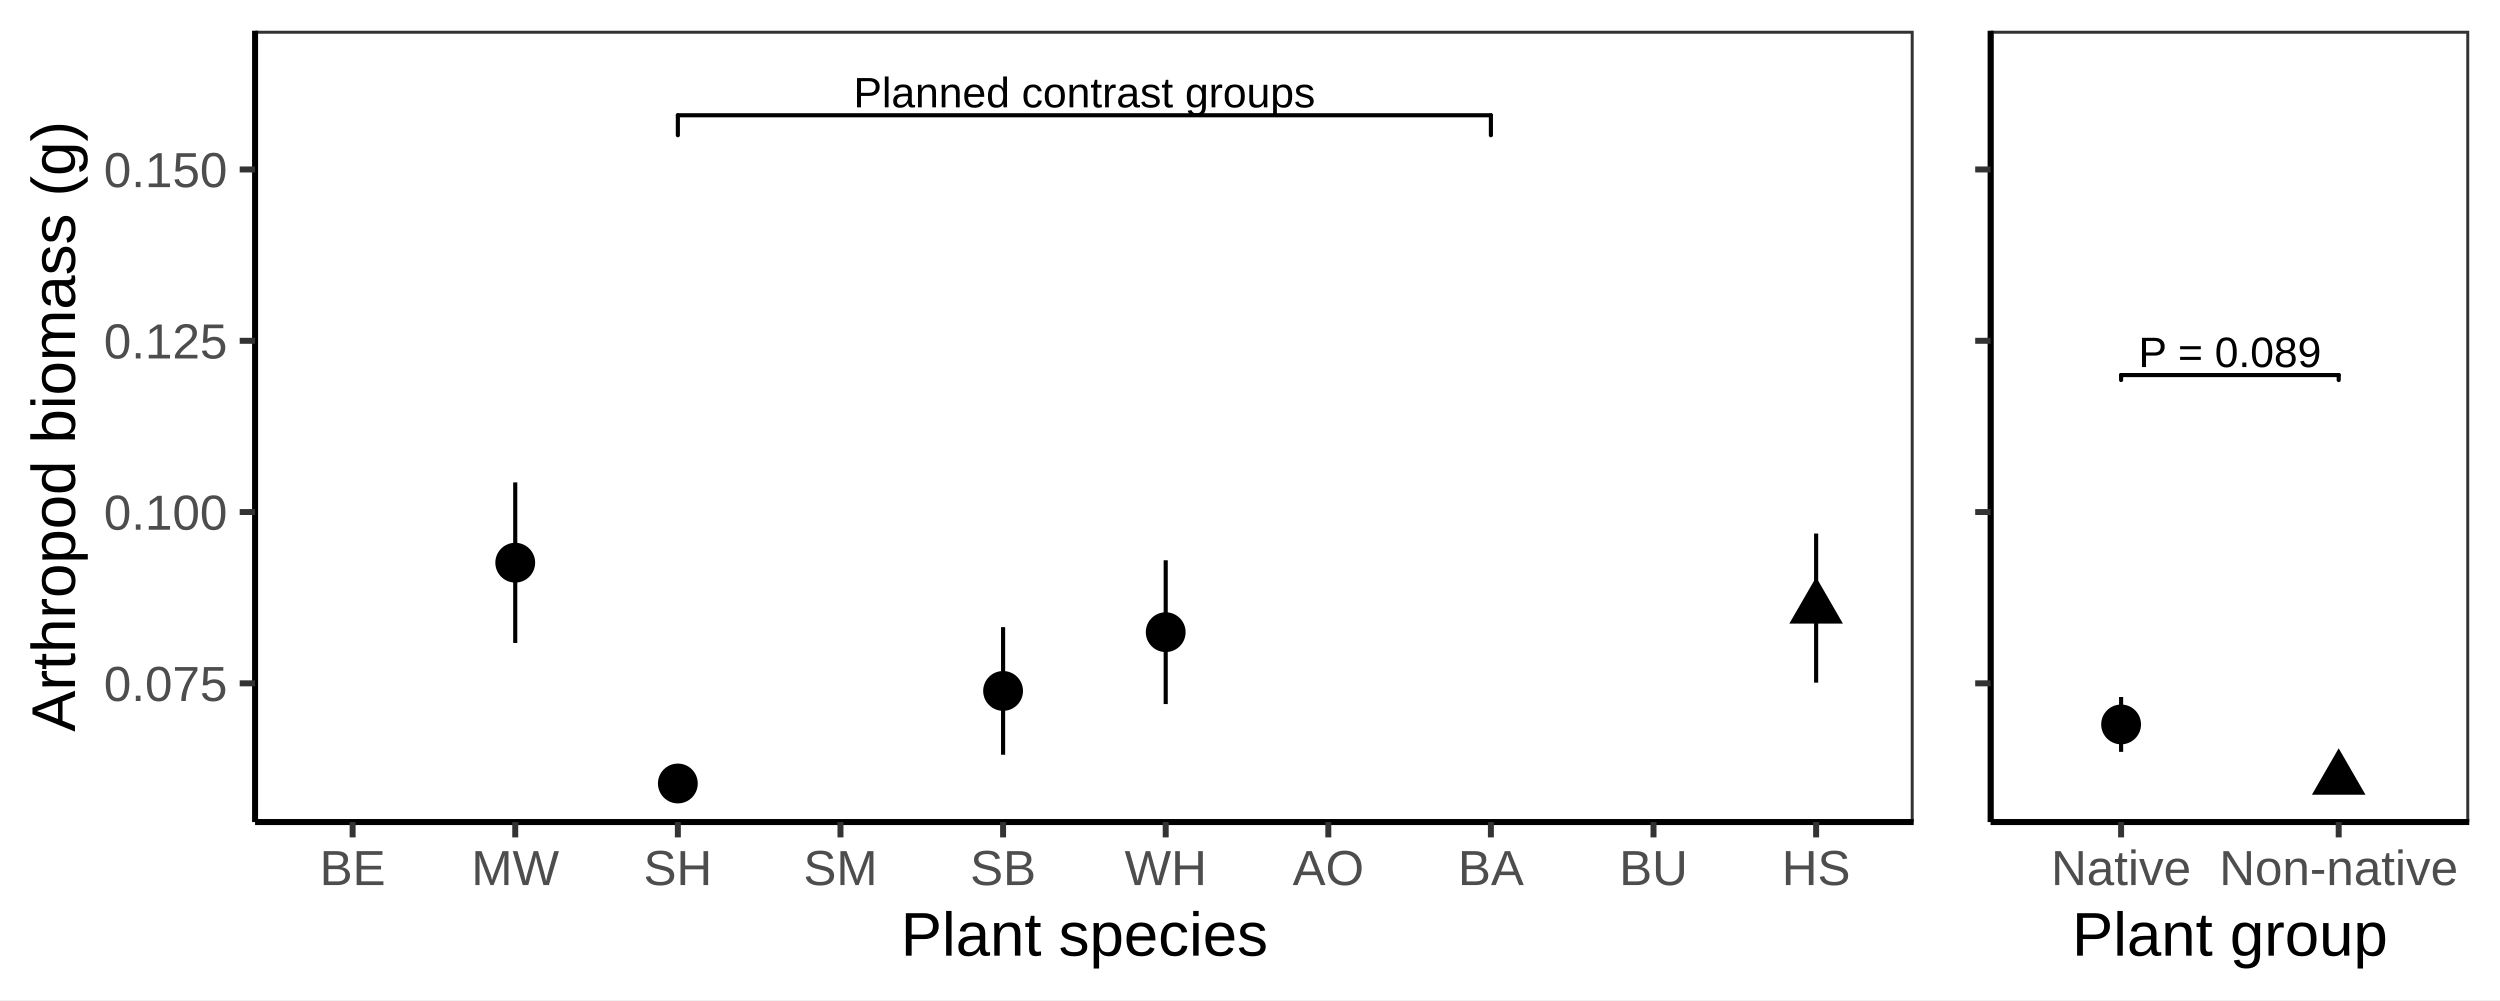
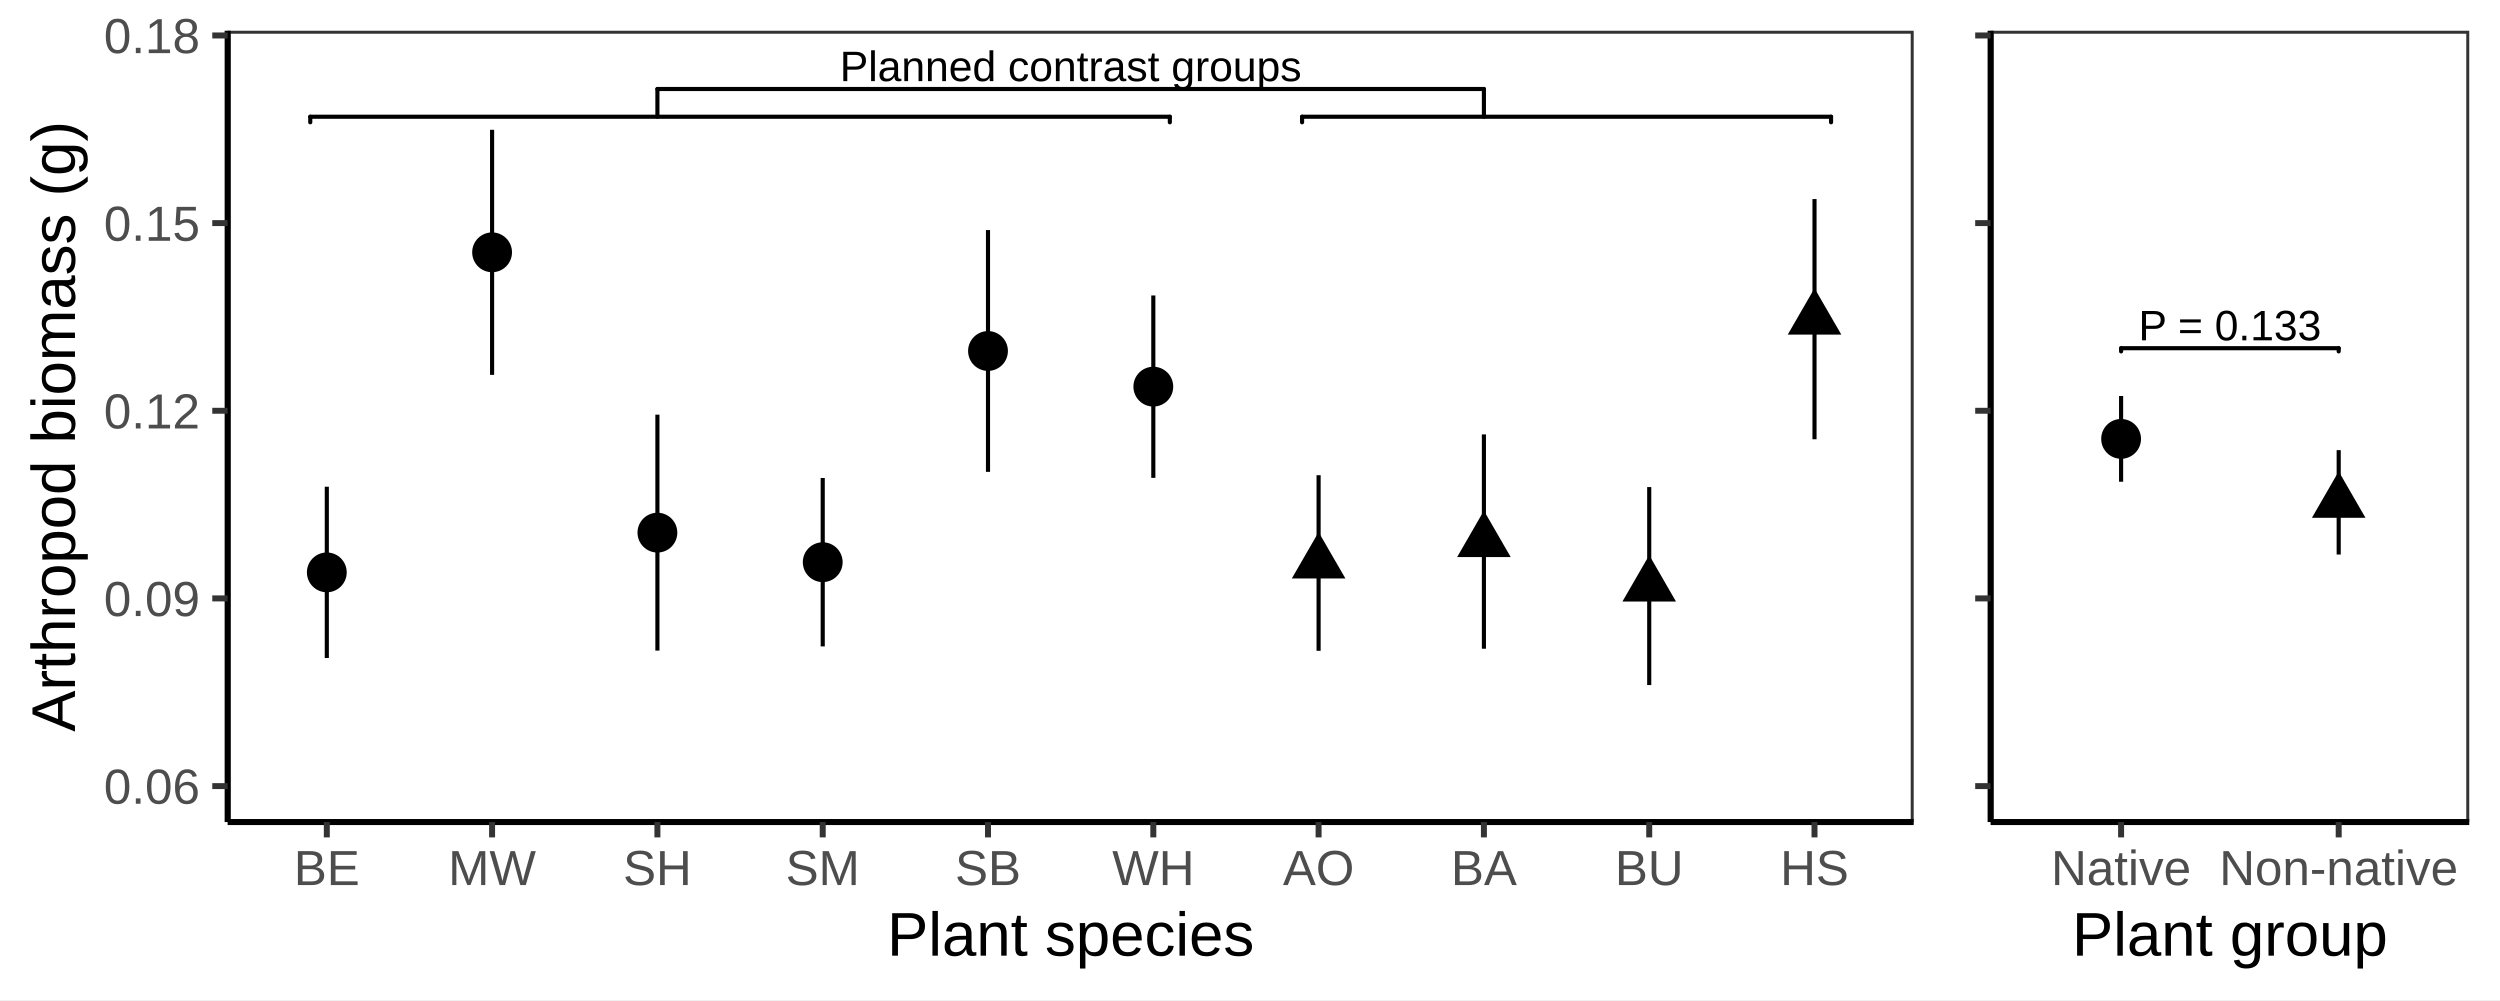
<svg xmlns="http://www.w3.org/2000/svg" class="svglite" width="648.00pt" height="259.20pt" viewBox="0 0 648.00 259.20">
  <defs>
    <style type="text/css">
    .svglite line, .svglite polyline, .svglite polygon, .svglite path, .svglite rect, .svglite circle {
      fill: none;
      stroke: #000000;
      stroke-linecap: round;
      stroke-linejoin: round;
      stroke-miterlimit: 10.00;
    }
    .svglite text {
      white-space: pre;
    }
  </style>
  </defs>
  <rect width="100%" height="100%" style="stroke: none; fill: none;" />
  <defs>
    <clipPath id="cpMC4wMHw2NDguMDB8MC4wMHwyNTkuMjA=">
      <rect x="0.00" y="0.00" width="648.00" height="259.20" />
    </clipPath>
  </defs>
  <g clip-path="url(#cpMC4wMHw2NDguMDB8MC4wMHwyNTkuMjA=)">
</g>
  <defs>
    <clipPath id="cpMC4wMHw1MDQuMDB8MC4wMHwyNTkuMjA=">
      <rect x="0.00" y="0" width="504.00" height="259.20" />
    </clipPath>
  </defs>
  <g clip-path="url(#cpMC4wMHw1MDQuMDB8MC4wMHwyNTkuMjA=)">
-     <rect x="0.00" y="0" width="504.00" height="259.20" style="stroke-width: 1.55; stroke: #FFFFFF; fill: #FFFFFF;" />
+     <rect x="-0" y="0" width="504.00" height="259.20" style="stroke-width: 1.55; stroke: #FFFFFF; fill: #FFFFFF;" />
  </g>
  <g clip-path="url(#cpMC4wMHw2NDguMDB8MC4wMHwyNTkuMjA=)">
</g>
  <defs>
-     <clipPath id="cpNjYuMTF8NDk2LjAzfDcuOTd8MjEzLjA4">
-       <rect x="66.11" y="7.97" width="429.92" height="205.11" />
+     <clipPath id="cpNTkuMDB8NDk2LjAzfDcuOTd8MjEzLjA4">
+       <rect x="59.00" y="7.97" width="437.03" height="205.11" />
    </clipPath>
  </defs>
-   <g clip-path="url(#cpNjYuMTF8NDk2LjAzfDcuOTd8MjEzLjA4)">
-     <circle cx="133.55" cy="145.85" r="5.16" style="stroke-width: 0.71; stroke: none; fill: #000000;" />
-     <circle cx="175.70" cy="203.08" r="5.16" style="stroke-width: 0.71; stroke: none; fill: #000000;" />
-     <circle cx="260.00" cy="179.09" r="5.16" style="stroke-width: 0.71; stroke: none; fill: #000000;" />
-     <circle cx="302.15" cy="163.86" r="5.16" style="stroke-width: 0.71; stroke: none; fill: #000000;" />
-     <polygon points="470.74,149.60 477.68,161.63 463.80,161.63 " style="stroke-width: 0.71; stroke: none; fill: #000000;" />
-     <polyline points="91.40,199.51 91.40,199.51 " style="stroke-width: 1.07; stroke-linecap: butt;" />
-     <polyline points="133.55,125.03 133.55,125.03 " style="stroke-width: 1.07; stroke-linecap: butt;" />
-     <polyline points="133.55,125.03 133.55,166.67 " style="stroke-width: 1.07; stroke-linecap: butt;" />
-     <polyline points="133.55,166.67 133.55,166.67 " style="stroke-width: 1.07; stroke-linecap: butt;" />
-     <polyline points="175.70,187.41 175.70,187.41 " style="stroke-width: 1.07; stroke-linecap: butt;" />
-     <polyline points="217.85,197.84 217.85,197.84 " style="stroke-width: 1.07; stroke-linecap: butt;" />
-     <polyline points="260.00,162.55 260.00,162.55 " style="stroke-width: 1.07; stroke-linecap: butt;" />
-     <polyline points="260.00,162.55 260.00,195.62 " style="stroke-width: 1.07; stroke-linecap: butt;" />
-     <polyline points="260.00,195.62 260.00,195.62 " style="stroke-width: 1.07; stroke-linecap: butt;" />
-     <polyline points="302.15,145.22 302.15,145.22 " style="stroke-width: 1.07; stroke-linecap: butt;" />
-     <polyline points="302.15,145.22 302.15,182.50 " style="stroke-width: 1.07; stroke-linecap: butt;" />
-     <polyline points="302.15,182.50 302.15,182.50 " style="stroke-width: 1.07; stroke-linecap: butt;" />
-     <polyline points="386.44,200.92 386.44,200.92 " style="stroke-width: 1.07; stroke-linecap: butt;" />
-     <polyline points="428.59,200.40 428.59,200.40 " style="stroke-width: 1.07; stroke-linecap: butt;" />
-     <polyline points="470.74,138.29 470.74,138.29 " style="stroke-width: 1.07; stroke-linecap: butt;" />
-     <polyline points="470.74,138.29 470.74,176.95 " style="stroke-width: 1.07; stroke-linecap: butt;" />
-     <polyline points="470.74,176.95 470.74,176.95 " style="stroke-width: 1.07; stroke-linecap: butt;" />
-     <text x="281.07" y="27.83" text-anchor="middle" style="font-size: 11.04px; font-family: &quot;Arial&quot;;" textLength="119.58px" lengthAdjust="spacingAndGlyphs">Planned contrast groups</text>
-     <line x1="386.44" y1="35.05" x2="386.44" y2="29.88" style="stroke-width: 1.07;" />
-     <line x1="386.44" y1="29.88" x2="175.70" y2="29.88" style="stroke-width: 1.07;" />
-     <line x1="175.70" y1="29.88" x2="175.70" y2="35.05" style="stroke-width: 1.07;" />
-     <rect x="66.11" y="7.97" width="429.92" height="205.11" style="stroke-width: 1.55; stroke: #333333;" />
+   <g clip-path="url(#cpNTkuMDB8NDk2LjAzfDcuOTd8MjEzLjA4)">
+     <circle cx="84.71" cy="148.36" r="5.16" style="stroke-width: 0.71; stroke: none; fill: #000000;" />
+     <circle cx="127.55" cy="65.40" r="5.16" style="stroke-width: 0.71; stroke: none; fill: #000000;" />
+     <circle cx="170.40" cy="138.06" r="5.16" style="stroke-width: 0.71; stroke: none; fill: #000000;" />
+     <circle cx="213.25" cy="145.72" r="5.16" style="stroke-width: 0.71; stroke: none; fill: #000000;" />
+     <circle cx="256.09" cy="90.98" r="5.16" style="stroke-width: 0.71; stroke: none; fill: #000000;" />
+     <circle cx="298.94" cy="100.22" r="5.16" style="stroke-width: 0.71; stroke: none; fill: #000000;" />
+     <polygon points="341.78,137.92 348.73,149.94 334.84,149.94 " style="stroke-width: 0.71; stroke: none; fill: #000000;" />
+     <polygon points="384.63,132.36 391.57,144.39 377.69,144.39 " style="stroke-width: 0.71; stroke: none; fill: #000000;" />
+     <polygon points="427.48,143.89 434.42,155.92 420.53,155.92 " style="stroke-width: 0.71; stroke: none; fill: #000000;" />
+     <polygon points="470.32,74.71 477.27,86.73 463.38,86.73 " style="stroke-width: 0.71; stroke: none; fill: #000000;" />
+     <polyline points="84.71,126.17 84.71,126.17 " style="stroke-width: 1.07; stroke-linecap: butt;" />
+     <polyline points="84.71,126.17 84.71,170.55 " style="stroke-width: 1.07; stroke-linecap: butt;" />
+     <polyline points="84.71,170.55 84.71,170.55 " style="stroke-width: 1.07; stroke-linecap: butt;" />
+     <polyline points="127.55,33.64 127.55,33.64 " style="stroke-width: 1.07; stroke-linecap: butt;" />
+     <polyline points="127.55,33.64 127.55,97.17 " style="stroke-width: 1.07; stroke-linecap: butt;" />
+     <polyline points="127.55,97.17 127.55,97.17 " style="stroke-width: 1.07; stroke-linecap: butt;" />
+     <polyline points="170.40,107.49 170.40,107.49 " style="stroke-width: 1.07; stroke-linecap: butt;" />
+     <polyline points="170.40,107.49 170.40,168.63 " style="stroke-width: 1.07; stroke-linecap: butt;" />
+     <polyline points="170.40,168.63 170.40,168.63 " style="stroke-width: 1.07; stroke-linecap: butt;" />
+     <polyline points="213.25,123.89 213.25,123.89 " style="stroke-width: 1.07; stroke-linecap: butt;" />
+     <polyline points="213.25,123.89 213.25,167.54 " style="stroke-width: 1.07; stroke-linecap: butt;" />
+     <polyline points="213.25,167.54 213.25,167.54 " style="stroke-width: 1.07; stroke-linecap: butt;" />
+     <polyline points="256.09,59.64 256.09,59.64 " style="stroke-width: 1.07; stroke-linecap: butt;" />
+     <polyline points="256.09,59.64 256.09,122.31 " style="stroke-width: 1.07; stroke-linecap: butt;" />
+     <polyline points="256.09,122.31 256.09,122.31 " style="stroke-width: 1.07; stroke-linecap: butt;" />
+     <polyline points="298.94,76.58 298.94,76.58 " style="stroke-width: 1.07; stroke-linecap: butt;" />
+     <polyline points="298.94,76.58 298.94,123.86 " style="stroke-width: 1.07; stroke-linecap: butt;" />
+     <polyline points="298.94,123.86 298.94,123.86 " style="stroke-width: 1.07; stroke-linecap: butt;" />
+     <polyline points="341.78,123.18 341.78,123.18 " style="stroke-width: 1.07; stroke-linecap: butt;" />
+     <polyline points="341.78,123.18 341.78,168.69 " style="stroke-width: 1.07; stroke-linecap: butt;" />
+     <polyline points="341.78,168.69 341.78,168.69 " style="stroke-width: 1.07; stroke-linecap: butt;" />
+     <polyline points="384.63,112.60 384.63,112.60 " style="stroke-width: 1.07; stroke-linecap: butt;" />
+     <polyline points="384.63,112.60 384.63,168.16 " style="stroke-width: 1.07; stroke-linecap: butt;" />
+     <polyline points="384.63,168.16 384.63,168.16 " style="stroke-width: 1.07; stroke-linecap: butt;" />
+     <polyline points="427.48,126.25 427.48,126.25 " style="stroke-width: 1.07; stroke-linecap: butt;" />
+     <polyline points="427.48,126.25 427.48,177.57 " style="stroke-width: 1.07; stroke-linecap: butt;" />
+     <polyline points="427.48,177.57 427.48,177.57 " style="stroke-width: 1.07; stroke-linecap: butt;" />
+     <polyline points="470.32,51.59 470.32,51.59 " style="stroke-width: 1.07; stroke-linecap: butt;" />
+     <polyline points="470.32,51.59 470.32,113.86 " style="stroke-width: 1.07; stroke-linecap: butt;" />
+     <polyline points="470.32,113.86 470.32,113.86 " style="stroke-width: 1.07; stroke-linecap: butt;" />
+     <text x="277.52" y="21.02" text-anchor="middle" style="font-size: 11.04px; font-family: &quot;Arial&quot;;" textLength="119.58px" lengthAdjust="spacingAndGlyphs">Planned contrast groups</text>
+     <line x1="384.63" y1="30.26" x2="384.63" y2="23.07" style="stroke-width: 1.07;" />
+     <line x1="384.63" y1="23.07" x2="170.40" y2="23.07" style="stroke-width: 1.07;" />
+     <line x1="170.40" y1="23.07" x2="170.40" y2="30.26" style="stroke-width: 1.07;" />
+     <text x="191.82" y="28.21" text-anchor="middle" style="font-size: 11.04px; font-family: &quot;Arial&quot;;" textLength="3.07px" lengthAdjust="spacingAndGlyphs"> </text>
+     <line x1="80.42" y1="31.70" x2="80.42" y2="30.26" style="stroke-width: 1.07;" />
+     <line x1="80.42" y1="30.26" x2="303.22" y2="30.26" style="stroke-width: 1.07;" />
+     <line x1="303.22" y1="30.26" x2="303.22" y2="31.70" style="stroke-width: 1.07;" />
+     <text x="406.05" y="28.21" text-anchor="middle" style="font-size: 11.04px; font-family: &quot;Arial&quot;;" textLength="3.07px" lengthAdjust="spacingAndGlyphs"> </text>
+     <line x1="337.50" y1="31.70" x2="337.50" y2="30.26" style="stroke-width: 1.07;" />
+     <line x1="337.50" y1="30.26" x2="474.61" y2="30.26" style="stroke-width: 1.07;" />
+     <line x1="474.61" y1="30.26" x2="474.61" y2="31.70" style="stroke-width: 1.07;" />
+     <rect x="59.00" y="7.97" width="437.03" height="205.11" style="stroke-width: 1.55; stroke: #333333;" />
  </g>
  <g clip-path="url(#cpMC4wMHw2NDguMDB8MC4wMHwyNTkuMjA=)">
-     <polyline points="66.11,213.08 66.11,7.97 " style="stroke-width: 1.55; stroke-linecap: butt;" />
-     <text x="58.94" y="181.70" text-anchor="end" style="font-size: 12.80px;fill: #4D4D4D; font-family: &quot;Arial&quot;;" textLength="32.01px" lengthAdjust="spacingAndGlyphs">0.075</text>
-     <text x="58.94" y="137.30" text-anchor="end" style="font-size: 12.80px;fill: #4D4D4D; font-family: &quot;Arial&quot;;" textLength="32.01px" lengthAdjust="spacingAndGlyphs">0.100</text>
-     <text x="58.94" y="92.91" text-anchor="end" style="font-size: 12.80px;fill: #4D4D4D; font-family: &quot;Arial&quot;;" textLength="32.01px" lengthAdjust="spacingAndGlyphs">0.125</text>
-     <text x="58.94" y="48.51" text-anchor="end" style="font-size: 12.80px;fill: #4D4D4D; font-family: &quot;Arial&quot;;" textLength="32.01px" lengthAdjust="spacingAndGlyphs">0.150</text>
-     <polyline points="62.13,177.12 66.11,177.12 " style="stroke-width: 1.55; stroke: #333333; stroke-linecap: butt;" />
-     <polyline points="62.13,132.72 66.11,132.72 " style="stroke-width: 1.55; stroke: #333333; stroke-linecap: butt;" />
-     <polyline points="62.13,88.33 66.11,88.33 " style="stroke-width: 1.55; stroke: #333333; stroke-linecap: butt;" />
-     <polyline points="62.13,43.93 66.11,43.93 " style="stroke-width: 1.55; stroke: #333333; stroke-linecap: butt;" />
-     <polyline points="66.11,213.08 496.03,213.08 " style="stroke-width: 1.55; stroke-linecap: butt;" />
-     <polyline points="91.40,217.06 91.40,213.08 " style="stroke-width: 1.55; stroke: #333333; stroke-linecap: butt;" />
-     <polyline points="133.55,217.06 133.55,213.08 " style="stroke-width: 1.55; stroke: #333333; stroke-linecap: butt;" />
-     <polyline points="175.70,217.06 175.70,213.08 " style="stroke-width: 1.55; stroke: #333333; stroke-linecap: butt;" />
-     <polyline points="217.85,217.06 217.85,213.08 " style="stroke-width: 1.55; stroke: #333333; stroke-linecap: butt;" />
-     <polyline points="260.00,217.06 260.00,213.08 " style="stroke-width: 1.55; stroke: #333333; stroke-linecap: butt;" />
-     <polyline points="302.15,217.06 302.15,213.08 " style="stroke-width: 1.55; stroke: #333333; stroke-linecap: butt;" />
-     <polyline points="344.30,217.06 344.30,213.08 " style="stroke-width: 1.55; stroke: #333333; stroke-linecap: butt;" />
-     <polyline points="386.44,217.06 386.44,213.08 " style="stroke-width: 1.55; stroke: #333333; stroke-linecap: butt;" />
-     <polyline points="428.59,217.06 428.59,213.08 " style="stroke-width: 1.55; stroke: #333333; stroke-linecap: butt;" />
-     <polyline points="470.74,217.06 470.74,213.08 " style="stroke-width: 1.55; stroke: #333333; stroke-linecap: butt;" />
-     <text x="91.40" y="229.41" text-anchor="middle" style="font-size: 12.80px;fill: #4D4D4D; font-family: &quot;Arial&quot;;" textLength="17.06px" lengthAdjust="spacingAndGlyphs">BE</text>
-     <text x="133.55" y="229.41" text-anchor="middle" style="font-size: 12.80px;fill: #4D4D4D; font-family: &quot;Arial&quot;;" textLength="22.73px" lengthAdjust="spacingAndGlyphs">MW</text>
-     <text x="175.70" y="229.41" text-anchor="middle" style="font-size: 12.80px;fill: #4D4D4D; font-family: &quot;Arial&quot;;" textLength="17.77px" lengthAdjust="spacingAndGlyphs">SH</text>
-     <text x="217.85" y="229.41" text-anchor="middle" style="font-size: 12.80px;fill: #4D4D4D; font-family: &quot;Arial&quot;;" textLength="19.19px" lengthAdjust="spacingAndGlyphs">SM</text>
-     <text x="260.00" y="229.41" text-anchor="middle" style="font-size: 12.80px;fill: #4D4D4D; font-family: &quot;Arial&quot;;" textLength="17.06px" lengthAdjust="spacingAndGlyphs">SB</text>
-     <text x="302.15" y="229.41" text-anchor="middle" style="font-size: 12.80px;fill: #4D4D4D; font-family: &quot;Arial&quot;;" textLength="21.31px" lengthAdjust="spacingAndGlyphs">WH</text>
-     <text x="344.30" y="229.41" text-anchor="middle" style="font-size: 12.80px;fill: #4D4D4D; font-family: &quot;Arial&quot;;" textLength="18.48px" lengthAdjust="spacingAndGlyphs">AO</text>
-     <text x="386.44" y="229.41" text-anchor="middle" style="font-size: 12.80px;fill: #4D4D4D; font-family: &quot;Arial&quot;;" textLength="17.06px" lengthAdjust="spacingAndGlyphs">BA</text>
-     <text x="428.59" y="229.41" text-anchor="middle" style="font-size: 12.80px;fill: #4D4D4D; font-family: &quot;Arial&quot;;" textLength="17.77px" lengthAdjust="spacingAndGlyphs">BU</text>
-     <text x="470.74" y="229.41" text-anchor="middle" style="font-size: 12.80px;fill: #4D4D4D; font-family: &quot;Arial&quot;;" textLength="17.77px" lengthAdjust="spacingAndGlyphs">HS</text>
-     <text x="281.07" y="247.71" text-anchor="middle" style="font-size: 16.00px; font-family: &quot;Arial&quot;;" textLength="95.16px" lengthAdjust="spacingAndGlyphs">Plant species</text>
+     <polyline points="59.00,213.08 59.00,7.97 " style="stroke-width: 1.55; stroke-linecap: butt;" />
+     <text x="51.83" y="208.33" text-anchor="end" style="font-size: 12.80px;fill: #4D4D4D; font-family: &quot;Arial&quot;;" textLength="24.90px" lengthAdjust="spacingAndGlyphs">0.06</text>
+     <text x="51.83" y="159.69" text-anchor="end" style="font-size: 12.80px;fill: #4D4D4D; font-family: &quot;Arial&quot;;" textLength="24.90px" lengthAdjust="spacingAndGlyphs">0.09</text>
+     <text x="51.83" y="111.05" text-anchor="end" style="font-size: 12.80px;fill: #4D4D4D; font-family: &quot;Arial&quot;;" textLength="24.90px" lengthAdjust="spacingAndGlyphs">0.12</text>
+     <text x="51.83" y="62.41" text-anchor="end" style="font-size: 12.80px;fill: #4D4D4D; font-family: &quot;Arial&quot;;" textLength="24.90px" lengthAdjust="spacingAndGlyphs">0.15</text>
+     <text x="51.83" y="13.77" text-anchor="end" style="font-size: 12.80px;fill: #4D4D4D; font-family: &quot;Arial&quot;;" textLength="24.90px" lengthAdjust="spacingAndGlyphs">0.18</text>
+     <polyline points="55.02,203.76 59.00,203.76 " style="stroke-width: 1.55; stroke: #333333; stroke-linecap: butt;" />
+     <polyline points="55.02,155.11 59.00,155.11 " style="stroke-width: 1.55; stroke: #333333; stroke-linecap: butt;" />
+     <polyline points="55.02,106.47 59.00,106.47 " style="stroke-width: 1.55; stroke: #333333; stroke-linecap: butt;" />
+     <polyline points="55.02,57.83 59.00,57.83 " style="stroke-width: 1.55; stroke: #333333; stroke-linecap: butt;" />
+     <polyline points="55.02,9.19 59.00,9.19 " style="stroke-width: 1.55; stroke: #333333; stroke-linecap: butt;" />
+     <polyline points="59.00,213.08 496.03,213.08 " style="stroke-width: 1.55; stroke-linecap: butt;" />
+     <polyline points="84.71,217.06 84.71,213.08 " style="stroke-width: 1.55; stroke: #333333; stroke-linecap: butt;" />
+     <polyline points="127.55,217.06 127.55,213.08 " style="stroke-width: 1.55; stroke: #333333; stroke-linecap: butt;" />
+     <polyline points="170.40,217.06 170.40,213.08 " style="stroke-width: 1.55; stroke: #333333; stroke-linecap: butt;" />
+     <polyline points="213.25,217.06 213.25,213.08 " style="stroke-width: 1.55; stroke: #333333; stroke-linecap: butt;" />
+     <polyline points="256.09,217.06 256.09,213.08 " style="stroke-width: 1.55; stroke: #333333; stroke-linecap: butt;" />
+     <polyline points="298.94,217.06 298.94,213.08 " style="stroke-width: 1.55; stroke: #333333; stroke-linecap: butt;" />
+     <polyline points="341.78,217.06 341.78,213.08 " style="stroke-width: 1.55; stroke: #333333; stroke-linecap: butt;" />
+     <polyline points="384.63,217.06 384.63,213.08 " style="stroke-width: 1.55; stroke: #333333; stroke-linecap: butt;" />
+     <polyline points="427.48,217.06 427.48,213.08 " style="stroke-width: 1.55; stroke: #333333; stroke-linecap: butt;" />
+     <polyline points="470.32,217.06 470.32,213.08 " style="stroke-width: 1.55; stroke: #333333; stroke-linecap: butt;" />
+     <text x="84.71" y="229.41" text-anchor="middle" style="font-size: 12.80px;fill: #4D4D4D; font-family: &quot;Arial&quot;;" textLength="17.06px" lengthAdjust="spacingAndGlyphs">BE</text>
+     <text x="127.55" y="229.41" text-anchor="middle" style="font-size: 12.80px;fill: #4D4D4D; font-family: &quot;Arial&quot;;" textLength="22.73px" lengthAdjust="spacingAndGlyphs">MW</text>
+     <text x="170.40" y="229.41" text-anchor="middle" style="font-size: 12.80px;fill: #4D4D4D; font-family: &quot;Arial&quot;;" textLength="17.77px" lengthAdjust="spacingAndGlyphs">SH</text>
+     <text x="213.25" y="229.41" text-anchor="middle" style="font-size: 12.80px;fill: #4D4D4D; font-family: &quot;Arial&quot;;" textLength="19.19px" lengthAdjust="spacingAndGlyphs">SM</text>
+     <text x="256.09" y="229.41" text-anchor="middle" style="font-size: 12.80px;fill: #4D4D4D; font-family: &quot;Arial&quot;;" textLength="17.06px" lengthAdjust="spacingAndGlyphs">SB</text>
+     <text x="298.94" y="229.41" text-anchor="middle" style="font-size: 12.80px;fill: #4D4D4D; font-family: &quot;Arial&quot;;" textLength="21.31px" lengthAdjust="spacingAndGlyphs">WH</text>
+     <text x="341.78" y="229.41" text-anchor="middle" style="font-size: 12.80px;fill: #4D4D4D; font-family: &quot;Arial&quot;;" textLength="18.48px" lengthAdjust="spacingAndGlyphs">AO</text>
+     <text x="384.63" y="229.41" text-anchor="middle" style="font-size: 12.80px;fill: #4D4D4D; font-family: &quot;Arial&quot;;" textLength="17.06px" lengthAdjust="spacingAndGlyphs">BA</text>
+     <text x="427.48" y="229.41" text-anchor="middle" style="font-size: 12.80px;fill: #4D4D4D; font-family: &quot;Arial&quot;;" textLength="17.77px" lengthAdjust="spacingAndGlyphs">BU</text>
+     <text x="470.32" y="229.41" text-anchor="middle" style="font-size: 12.80px;fill: #4D4D4D; font-family: &quot;Arial&quot;;" textLength="17.77px" lengthAdjust="spacingAndGlyphs">HS</text>
+     <text x="277.52" y="247.71" text-anchor="middle" style="font-size: 16.00px; font-family: &quot;Arial&quot;;" textLength="95.16px" lengthAdjust="spacingAndGlyphs">Plant species</text>
    <text transform="translate(19.43,110.52) rotate(-90)" text-anchor="middle" style="font-size: 16.00px; font-family: &quot;Arial&quot;;" textLength="158.28px" lengthAdjust="spacingAndGlyphs">Arthropod biomass (g)</text>
  </g>
  <defs>
    <clipPath id="cpNTA0LjAwfDY0OC4wMHwwLjAwfDI1OS4yMA==">
      <rect x="504.00" y="0" width="144.00" height="259.20" />
    </clipPath>
  </defs>
  <g clip-path="url(#cpNTA0LjAwfDY0OC4wMHwwLjAwfDI1OS4yMA==)">
    <rect x="504.00" y="0" width="144.00" height="259.20" style="stroke-width: 1.55; stroke: #FFFFFF; fill: #FFFFFF;" />
  </g>
  <g clip-path="url(#cpMC4wMHw2NDguMDB8MC4wMHwyNTkuMjA=)">
</g>
  <defs>
    <clipPath id="cpNTE1Ljk2fDY0MC4wM3w3Ljk3fDIxMy4wOA==">
      <rect x="515.96" y="7.97" width="124.07" height="205.11" />
    </clipPath>
  </defs>
  <g clip-path="url(#cpNTE1Ljk2fDY0MC4wM3w3Ljk3fDIxMy4wOA==)">
-     <circle cx="549.79" cy="187.77" r="5.16" style="stroke-width: 0.71; stroke: none; fill: #000000;" />
-     <polygon points="606.19,193.96 613.13,205.99 599.25,205.99 " style="stroke-width: 0.71; stroke: none; fill: #000000;" />
-     <polyline points="549.79,180.67 549.79,180.67 " style="stroke-width: 1.07; stroke-linecap: butt;" />
-     <polyline points="549.79,180.67 549.79,194.88 " style="stroke-width: 1.07; stroke-linecap: butt;" />
-     <polyline points="549.79,194.88 549.79,194.88 " style="stroke-width: 1.07; stroke-linecap: butt;" />
-     <polyline points="606.19,194.88 606.19,194.88 " style="stroke-width: 1.07; stroke-linecap: butt;" />
-     <text x="577.99" y="95.15" text-anchor="middle" style="font-size: 11.04px; font-family: &quot;Arial&quot;;" textLength="47.34px" lengthAdjust="spacingAndGlyphs">P = 0.089</text>
-     <line x1="549.79" y1="98.50" x2="549.79" y2="97.21" style="stroke-width: 1.07;" />
-     <line x1="549.79" y1="97.21" x2="606.19" y2="97.21" style="stroke-width: 1.07;" />
-     <line x1="606.19" y1="97.21" x2="606.19" y2="98.50" style="stroke-width: 1.07;" />
+     <circle cx="549.79" cy="113.76" r="5.16" style="stroke-width: 0.71; stroke: none; fill: #000000;" />
+     <polygon points="606.19,122.18 613.13,134.21 599.25,134.21 " style="stroke-width: 0.71; stroke: none; fill: #000000;" />
+     <polyline points="549.79,102.64 549.79,102.64 " style="stroke-width: 1.07; stroke-linecap: butt;" />
+     <polyline points="549.79,102.64 549.79,124.87 " style="stroke-width: 1.07; stroke-linecap: butt;" />
+     <polyline points="549.79,124.87 549.79,124.87 " style="stroke-width: 1.07; stroke-linecap: butt;" />
+     <polyline points="606.19,116.67 606.19,116.67 " style="stroke-width: 1.07; stroke-linecap: butt;" />
+     <polyline points="606.19,116.67 606.19,143.73 " style="stroke-width: 1.07; stroke-linecap: butt;" />
+     <polyline points="606.19,143.73 606.19,143.73 " style="stroke-width: 1.07; stroke-linecap: butt;" />
+     <text x="577.99" y="88.21" text-anchor="middle" style="font-size: 11.04px; font-family: &quot;Arial&quot;;" textLength="47.34px" lengthAdjust="spacingAndGlyphs">P = 0.133</text>
+     <line x1="549.79" y1="91.08" x2="549.79" y2="90.26" style="stroke-width: 1.07;" />
+     <line x1="549.79" y1="90.26" x2="606.19" y2="90.26" style="stroke-width: 1.07;" />
+     <line x1="606.19" y1="90.26" x2="606.19" y2="91.08" style="stroke-width: 1.07;" />
    <rect x="515.96" y="7.97" width="124.07" height="205.11" style="stroke-width: 1.55; stroke: #333333;" />
  </g>
  <g clip-path="url(#cpMC4wMHw2NDguMDB8MC4wMHwyNTkuMjA=)">
    <polyline points="515.96,213.08 515.96,7.97 " style="stroke-width: 1.55; stroke-linecap: butt;" />
-     <polyline points="511.97,177.12 515.96,177.12 " style="stroke-width: 1.55; stroke: #333333; stroke-linecap: butt;" />
-     <polyline points="511.97,132.72 515.96,132.72 " style="stroke-width: 1.55; stroke: #333333; stroke-linecap: butt;" />
-     <polyline points="511.97,88.33 515.96,88.33 " style="stroke-width: 1.55; stroke: #333333; stroke-linecap: butt;" />
-     <polyline points="511.97,43.93 515.96,43.93 " style="stroke-width: 1.55; stroke: #333333; stroke-linecap: butt;" />
+     <polyline points="511.97,203.76 515.96,203.76 " style="stroke-width: 1.55; stroke: #333333; stroke-linecap: butt;" />
+     <polyline points="511.97,155.11 515.96,155.11 " style="stroke-width: 1.55; stroke: #333333; stroke-linecap: butt;" />
+     <polyline points="511.97,106.47 515.96,106.47 " style="stroke-width: 1.55; stroke: #333333; stroke-linecap: butt;" />
+     <polyline points="511.97,57.83 515.96,57.83 " style="stroke-width: 1.55; stroke: #333333; stroke-linecap: butt;" />
+     <polyline points="511.97,9.19 515.96,9.19 " style="stroke-width: 1.55; stroke: #333333; stroke-linecap: butt;" />
    <polyline points="515.96,213.08 640.03,213.08 " style="stroke-width: 1.55; stroke-linecap: butt;" />
    <polyline points="549.79,217.06 549.79,213.08 " style="stroke-width: 1.55; stroke: #333333; stroke-linecap: butt;" />
    <polyline points="606.19,217.06 606.19,213.08 " style="stroke-width: 1.55; stroke: #333333; stroke-linecap: butt;" />
    <text x="549.79" y="229.41" text-anchor="middle" style="font-size: 12.80px;fill: #4D4D4D; font-family: &quot;Arial&quot;;" textLength="36.27px" lengthAdjust="spacingAndGlyphs">Native</text>
    <text x="606.19" y="229.41" text-anchor="middle" style="font-size: 12.80px;fill: #4D4D4D; font-family: &quot;Arial&quot;;" textLength="61.87px" lengthAdjust="spacingAndGlyphs">Non-native</text>
    <text x="577.99" y="247.71" text-anchor="middle" style="font-size: 16.00px; font-family: &quot;Arial&quot;;" textLength="81.84px" lengthAdjust="spacingAndGlyphs">Plant group</text>
  </g>
</svg>
